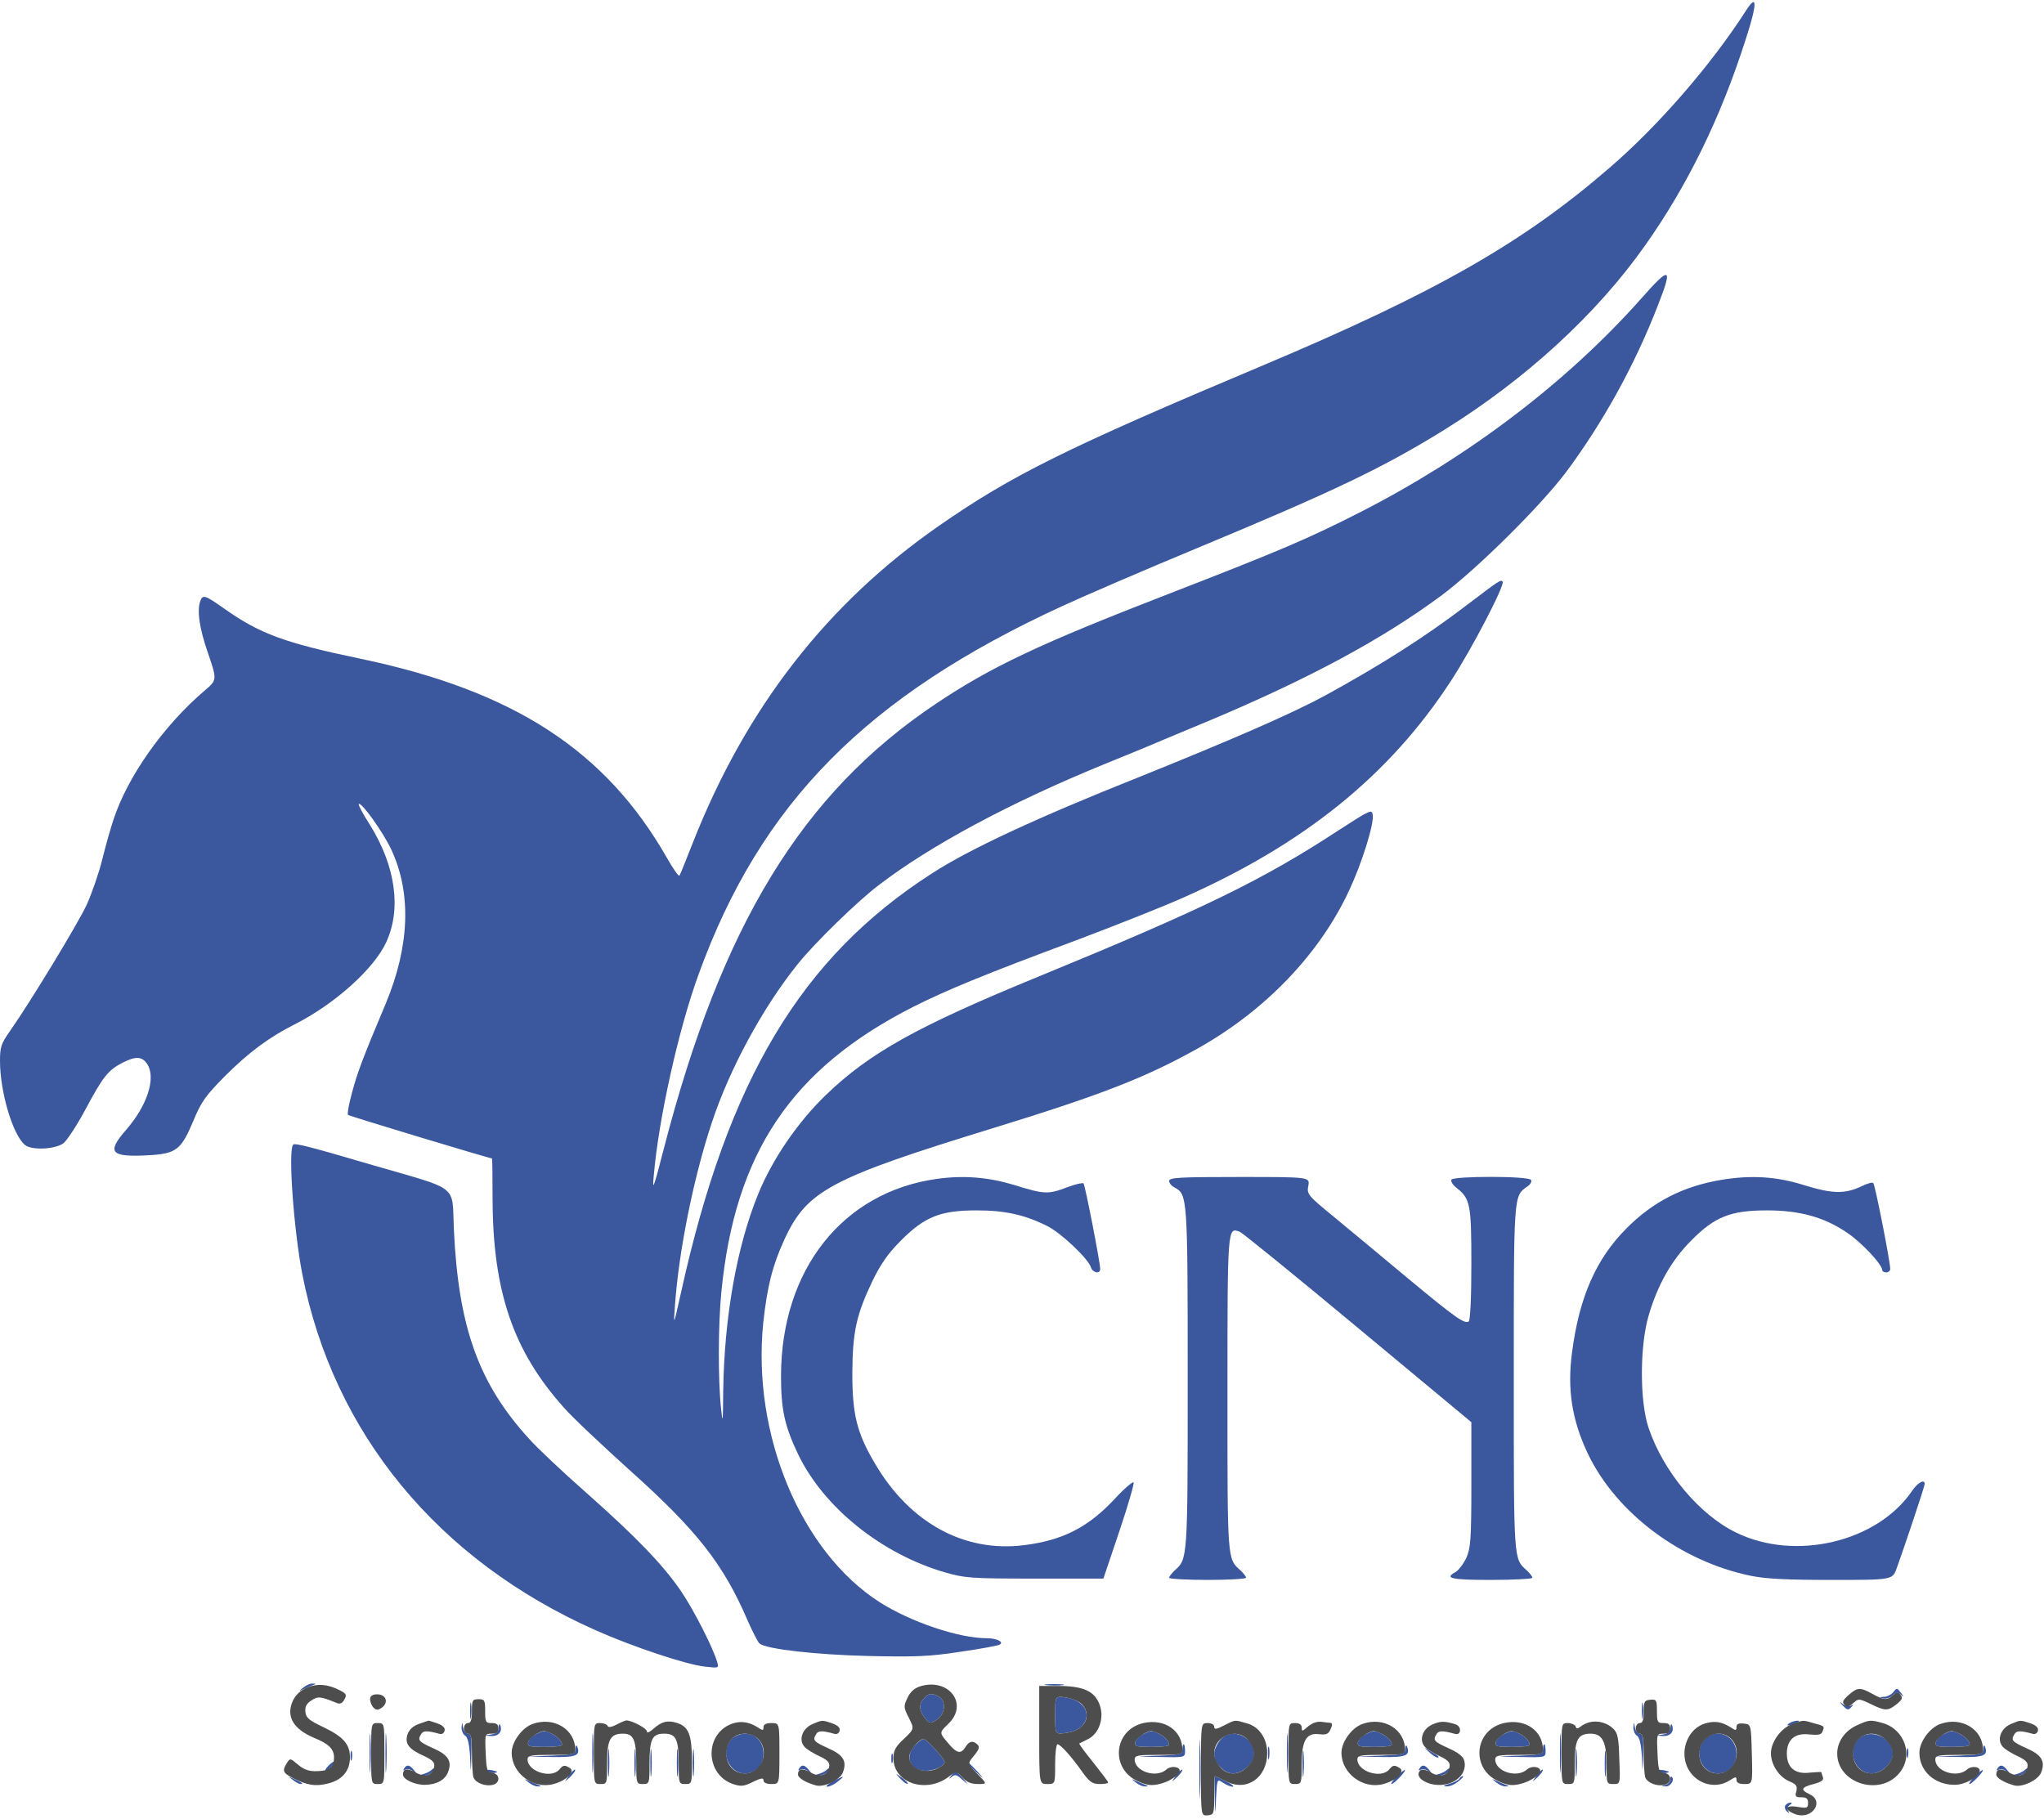
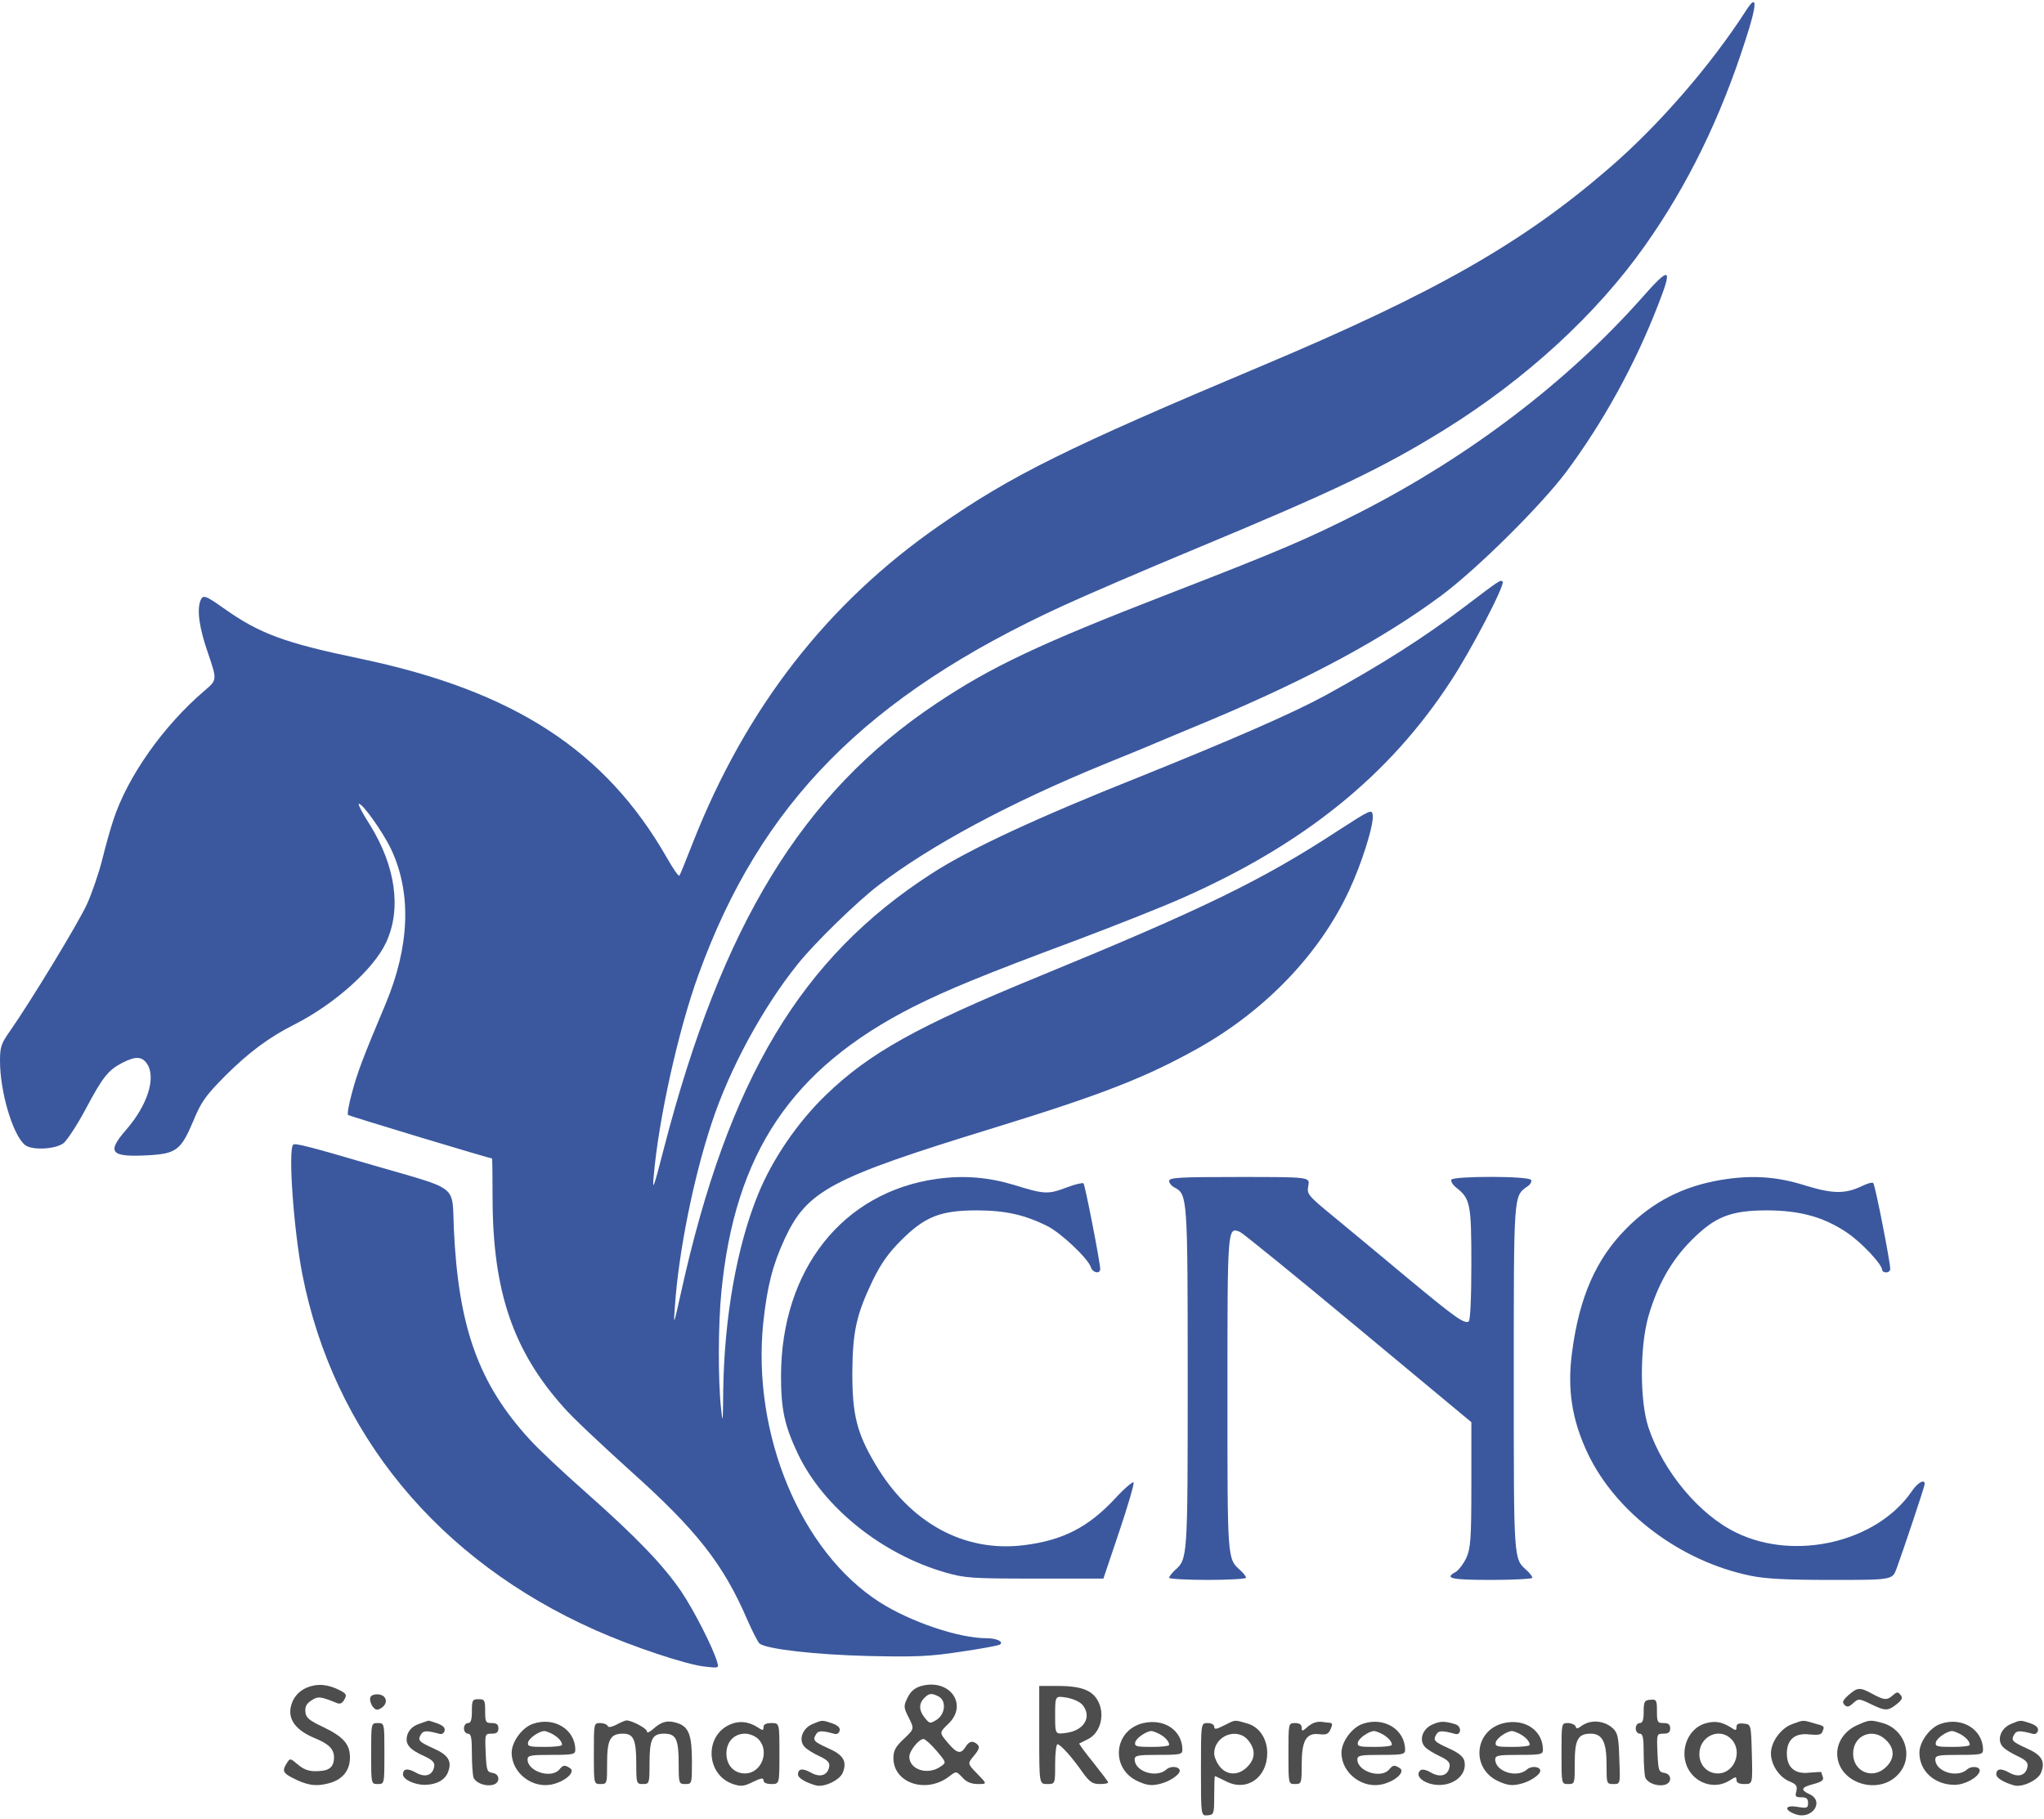
<svg xmlns="http://www.w3.org/2000/svg" version="1.0" width="771pt" height="686pt" viewBox="0 0 771 686" preserveAspectRatio="xMidYMid meet">
  <g transform="translate(0,686) scale(0.1,-0.1)" fill="#000000" stroke="none">
    <path fill="#3B589E" d="M6586 6820 c-132 -205 -329 -433 -516 -594 -327 -283 -657 -471 -1310 -746 -737 -310 -944 -413 -1216 -602 -423 -293 -729 -687 -929 -1193 -26 -66 -49 -124 -52 -128 -3 -5 -24 26 -48 68 -231 404 -577 629 -1155 750 -288 60 -380 94 -517 191 -68 48 -78 52 -87 28 -14 -36 -4 -105 29 -199 34 -100 34 -100 -13 -140 -156 -133 -292 -326 -345 -490 -9 -27 -28 -93 -41 -146 -13 -53 -40 -130 -58 -170 -33 -72 -213 -368 -290 -478 -34 -48 -38 -61 -38 -113 0 -117 48 -279 94 -317 25 -21 113 -17 145 6 14 11 52 69 84 129 65 122 85 147 139 175 49 25 73 24 92 -3 36 -52 3 -157 -79 -251 -74 -85 -58 -103 86 -95 104 6 122 20 168 129 30 73 46 95 120 170 89 89 166 146 261 194 151 76 301 210 347 311 58 126 35 287 -62 443 -26 40 -44 75 -42 78 10 9 92 -106 123 -172 77 -165 69 -365 -21 -581 -86 -204 -107 -260 -127 -335 -12 -44 -19 -82 -15 -85 4 -4 533 -164 543 -164 1 0 2 -69 2 -153 1 -349 78 -574 269 -787 31 -36 143 -141 247 -235 255 -228 355 -356 446 -568 19 -43 39 -82 45 -87 26 -21 209 -42 410 -47 178 -4 231 -2 348 16 76 11 142 23 148 27 17 10 -11 24 -49 24 -106 0 -288 62 -404 136 -298 191 -482 634 -439 1054 15 138 35 217 81 317 85 182 173 229 785 417 416 128 578 192 775 302 254 143 458 356 569 595 47 100 94 249 89 284 -3 23 -8 21 -127 -56 -290 -190 -513 -298 -1136 -554 -454 -186 -635 -287 -799 -445 -107 -103 -202 -242 -256 -374 -81 -198 -128 -466 -132 -741 -1 -121 -2 -130 -8 -70 -12 109 -11 321 1 441 51 525 265 843 724 1076 128 64 260 119 620 253 143 54 320 124 394 157 458 202 781 462 1013 818 79 120 206 365 196 376 -8 8 -12 5 -141 -93 -154 -117 -314 -219 -527 -336 -127 -69 -350 -166 -700 -307 -387 -154 -645 -274 -785 -365 -493 -317 -769 -778 -946 -1580 -29 -130 -29 -130 -23 -50 14 203 70 483 139 690 67 203 192 434 324 598 62 78 227 239 307 299 196 150 495 310 844 453 102 41 205 84 230 95 25 10 104 44 175 73 373 157 648 305 870 469 135 100 377 340 473 468 139 187 259 404 346 629 57 145 46 149 -63 25 -280 -315 -648 -595 -1056 -804 -202 -103 -306 -147 -726 -310 -488 -189 -670 -275 -879 -415 -504 -337 -808 -835 -1026 -1678 -39 -152 -44 -164 -38 -102 18 212 93 551 169 759 234 646 634 1051 1375 1391 80 37 305 134 500 215 522 217 706 305 937 448 308 191 576 437 759 697 159 225 284 480 378 774 45 137 45 179 2 111z" />
    <path fill="#3B589E" d="M1106 2542 c-20 -19 2 -321 34 -487 117 -601 512 -1081 1107 -1345 139 -62 343 -130 412 -137 53 -6 53 -6 46 18 -15 52 -86 192 -135 265 -69 101 -169 205 -361 375 -85 75 -182 166 -213 201 -191 209 -267 422 -284 791 -8 172 26 145 -307 242 -235 69 -293 84 -299 77z" />
    <path fill="#3B589E" d="M3535 2413 c-356 -49 -588 -342 -589 -743 0 -126 13 -188 64 -295 96 -201 316 -378 556 -447 73 -21 98 -23 338 -23 l258 0 60 178 c33 98 57 181 54 185 -4 3 -35 -23 -69 -60 -102 -110 -199 -159 -345 -177 -225 -28 -430 84 -561 307 -69 116 -86 186 -86 342 1 157 15 220 77 350 31 63 58 102 107 151 90 90 149 113 286 113 107 0 182 -17 267 -60 51 -26 153 -122 163 -155 7 -21 35 -26 35 -6 0 24 -57 317 -63 323 -3 3 -31 -3 -62 -15 -72 -27 -84 -27 -200 9 -96 29 -189 37 -290 23z" />
    <path fill="#3B589E" d="M4410 2405 c0 -8 9 -19 21 -25 48 -26 49 -35 49 -720 0 -683 0 -681 -49 -724 -11 -11 -21 -23 -21 -28 0 -4 65 -8 145 -8 80 0 145 4 145 8 0 5 -9 17 -21 28 -50 45 -49 33 -49 667 0 634 0 628 47 610 11 -5 212 -168 446 -363 l427 -355 0 -235 c0 -209 -3 -240 -19 -277 -11 -23 -29 -46 -40 -53 -45 -24 -18 -30 134 -30 85 0 155 4 155 8 0 5 -9 17 -21 28 -50 45 -49 29 -49 724 0 700 -1 687 51 724 12 8 18 19 14 25 -8 15 -291 15 -300 1 -4 -6 5 -20 19 -31 52 -41 56 -61 56 -288 0 -126 -4 -212 -10 -216 -16 -10 -49 13 -225 159 -93 78 -219 182 -278 231 -105 86 -108 90 -102 122 6 33 6 33 -260 33 -226 0 -265 -2 -265 -15z" />
    <path fill="#3B589E" d="M6492 2409 c-143 -24 -257 -82 -357 -183 -114 -114 -178 -259 -205 -466 -19 -140 -1 -257 60 -385 107 -223 350 -405 612 -459 57 -12 137 -16 307 -16 229 0 229 0 245 43 28 77 106 310 106 319 0 20 -27 5 -49 -28 -131 -191 -439 -264 -661 -156 -140 67 -277 232 -332 397 -33 100 -33 304 0 420 34 117 86 210 162 286 88 89 148 113 285 113 123 0 215 -25 302 -84 54 -36 133 -120 133 -142 0 -4 7 -8 15 -8 8 0 15 6 15 13 0 27 -57 318 -64 324 -3 4 -22 -1 -42 -11 -65 -31 -111 -30 -218 3 -105 33 -200 39 -314 20z" />
-     <path fill="#3B589E" d="M1144 494 c-19 -15 -19 -15 1 -6 11 5 27 12 35 15 13 5 13 6 -1 6 -8 1 -24 -6 -35 -15z" />
-     <path fill="#3B589E" d="M3948 503 c18 -2 45 -2 60 0 15 2 0 4 -33 4 -33 0 -45 -2 -27 -4z" />
-     <path fill="#3B589E" d="M7140 475 c-7 -8 -22 -16 -34 -16 -18 -1 -18 -2 -3 -6 10 -3 26 2 36 11 14 13 20 13 31 3 12 -10 12 -9 1 6 -16 21 -16 21 -31 2z" />
-     <path fill="#3B589E" d="M3486 454 c-21 -21 -20 -47 3 -75 18 -22 19 -22 45 -6 32 22 36 71 7 87 -27 14 -37 13 -55 -6z" />
-     <path fill="#3B589E" d="M3980 390 c0 -73 0 -73 42 -67 102 14 102 117 1 133 -43 7 -43 7 -43 -66z" />
-     <path fill="#3B589E" d="M1773 405 c0 -27 2 -38 4 -22 2 15 2 37 0 50 -2 12 -4 0 -4 -28z" />
-     <path fill="#3B589E" d="M6193 405 c0 -27 2 -38 4 -22 2 15 2 37 0 50 -2 12 -4 0 -4 -28z" />
-     <path fill="#3B589E" d="M6952 425 c15 -16 20 -17 30 -6 11 11 10 13 0 7 -7 -4 -21 -2 -30 5 -15 12 -15 11 0 -6z" />
-     <path fill="#3B589E" d="M6750 360 c-18 -12 -2 -12 25 0 13 6 15 9 5 9 -8 0 -22 -4 -30 -9z" />
-     <path fill="#3B589E" d="M1394 245 c0 -66 1 -92 3 -57 2 34 2 88 0 120 -2 31 -3 3 -3 -63z" />
-     <path fill="#3B589E" d="M1454 245 c0 -66 1 -92 3 -57 2 34 2 88 0 120 -2 31 -3 3 -3 -63z" />
-     <path fill="#3B589E" d="M1741 343 c0 -12 6 -26 13 -30 10 -6 16 -30 19 -78 3 -70 3 -70 5 8 2 61 -1 77 -12 77 -8 0 -17 10 -19 23 -4 22 -4 22 -6 0z" />
-     <path fill="#3B589E" d="M1881 343 c-1 -16 -9 -23 -28 -26 -28 -4 -28 -4 0 -6 28 -1 43 17 34 41 -3 7 -6 3 -6 -9z" />
-     <path fill="#3B589E" d="M2234 245 c0 -66 1 -92 3 -57 2 34 2 88 0 120 -2 31 -3 3 -3 -63z" />
-     <path fill="#3B589E" d="M4524 185 c0 -99 2 -138 3 -87 2 51 2 132 0 180 -1 48 -3 6 -3 -93z" />
-     <path fill="#3B589E" d="M4854 245 c0 -66 1 -92 3 -57 2 34 2 88 0 120 -2 31 -3 3 -3 -63z" />
-     <path fill="#3B589E" d="M5884 245 c0 -66 1 -92 3 -57 2 34 2 88 0 120 -2 31 -3 3 -3 -63z" />
-     <path fill="#3B589E" d="M6161 343 c0 -12 6 -26 13 -30 10 -6 16 -30 19 -78 3 -70 3 -70 5 8 2 61 -1 77 -12 77 -8 0 -17 10 -19 23 -4 22 -4 22 -6 0z" />
-     <path fill="#3B589E" d="M6301 343 c-1 -16 -9 -23 -28 -26 -28 -4 -28 -4 0 -6 28 -1 43 17 34 41 -3 7 -6 3 -6 -9z" />
-     <path fill="#3B589E" d="M2020 317 c-14 -7 -26 -20 -28 -30 -3 -15 5 -17 62 -17 36 0 66 3 66 8 0 13 -15 29 -37 41 -27 14 -32 14 -63 -2z" />
-     <path fill="#3B589E" d="M4310 317 c-14 -7 -26 -20 -28 -30 -3 -15 5 -17 62 -17 36 0 66 3 66 8 0 13 -15 29 -37 41 -27 14 -32 14 -63 -2z" />
-     <path fill="#3B589E" d="M5150 317 c-14 -7 -26 -20 -28 -30 -3 -15 5 -17 62 -17 36 0 66 3 66 8 0 13 -15 29 -37 41 -27 14 -32 14 -63 -2z" />
-     <path fill="#3B589E" d="M5670 317 c-14 -7 -26 -20 -28 -30 -3 -15 5 -17 62 -17 36 0 66 3 66 8 0 13 -15 29 -37 41 -27 14 -32 14 -63 -2z" />
-     <path fill="#3B589E" d="M7330 317 c-14 -7 -26 -20 -28 -30 -3 -15 5 -17 62 -17 36 0 66 3 66 8 0 13 -15 29 -37 41 -27 14 -32 14 -63 -2z" />
-     <path fill="#3B589E" d="M2760 300 c-45 -45 -13 -130 50 -130 41 0 70 31 70 75 0 44 -29 75 -70 75 -17 0 -39 -9 -50 -20z" />
-     <path fill="#3B589E" d="M4601 294 c-12 -15 -21 -37 -21 -49 0 -36 37 -75 71 -75 37 0 79 39 79 73 0 69 -88 104 -129 51z" />
-     <path fill="#3B589E" d="M6430 298 c-44 -47 -13 -128 50 -128 41 0 70 31 70 75 0 67 -75 101 -120 53z" />
-     <path fill="#3B589E" d="M7010 300 c-45 -45 -13 -130 50 -130 38 0 80 39 80 75 0 61 -87 98 -130 55z" />
-     <path fill="#3B589E" d="M3452 277 c-42 -44 -19 -97 41 -97 18 0 43 7 55 16 22 15 22 15 -15 59 -21 25 -43 44 -49 45 -6 0 -20 -10 -32 -23z" />
-     <path fill="#3B589E" d="M2293 210 c0 -47 2 -66 4 -42 2 23 2 61 0 85 -2 23 -4 4 -4 -43z" />
-     <path fill="#3B589E" d="M2393 210 c0 -47 2 -66 4 -42 2 23 2 61 0 85 -2 23 -4 4 -4 -43z" />
-     <path fill="#3B589E" d="M2453 210 c0 -47 2 -66 4 -42 2 23 2 61 0 85 -2 23 -4 4 -4 -43z" />
-     <path fill="#3B589E" d="M2553 210 c0 -47 2 -66 4 -42 2 23 2 61 0 85 -2 23 -4 4 -4 -43z" />
-     <path fill="#3B589E" d="M2613 210 c0 -47 2 -66 4 -42 2 23 2 61 0 85 -2 23 -4 4 -4 -43z" />
-     <path fill="#3B589E" d="M5943 210 c0 -47 2 -66 4 -42 2 23 2 61 0 85 -2 23 -4 4 -4 -43z" />
-     <path fill="#3B589E" d="M2171 263 c-1 -21 -6 -22 -93 -26 l-93 -3 93 -2 c95 -2 113 5 99 40 -3 7 -6 3 -6 -9z" />
-     <path fill="#3B589E" d="M4460 260 c0 -17 -8 -20 -92 -23 -93 -3 -93 -3 5 -5 97 -2 97 -2 97 23 0 14 -2 25 -5 25 -3 0 -5 -9 -5 -20z" />
-     <path fill="#3B589E" d="M4783 245 c0 -22 2 -30 4 -17 2 12 2 30 0 40 -3 9 -5 -1 -4 -23z" />
-     <path fill="#3B589E" d="M4913 205 c0 -44 2 -61 4 -37 2 23 2 59 0 80 -2 20 -4 1 -4 -43z" />
-     <path fill="#3B589E" d="M5301 263 c-1 -21 -6 -22 -93 -26 l-93 -3 93 -2 c95 -2 113 5 99 40 -3 7 -6 3 -6 -9z" />
-     <path fill="#3B589E" d="M5388 253 c13 -13 28 -23 35 -23 7 0 3 6 -8 12 -11 6 -27 16 -35 22 -9 6 -5 1 8 -11z" />
-     <path fill="#3B589E" d="M5820 260 c0 -17 -8 -20 -92 -23 -93 -3 -93 -3 5 -5 97 -2 97 -2 97 23 0 14 -2 25 -5 25 -3 0 -5 -9 -5 -20z" />
-     <path fill="#3B589E" d="M6053 205 c0 -44 2 -61 4 -37 2 23 2 59 0 80 -2 20 -4 1 -4 -43z" />
-     <path fill="#3B589E" d="M7481 263 c-1 -21 -6 -22 -93 -26 l-93 -3 93 -2 c95 -2 113 5 99 40 -3 7 -6 3 -6 -9z" />
-     <path fill="#3B589E" d="M7192 245 c0 -16 2 -22 5 -12 2 9 2 23 0 30 -3 6 -5 -1 -5 -18z" />
-     <path fill="#3B589E" d="M1322 235 c0 -16 2 -22 5 -12 2 9 2 23 0 30 -3 6 -5 -1 -5 -18z" />
-     <path fill="#3B589E" d="M3362 225 c0 -16 2 -22 5 -12 2 9 2 23 0 30 -3 6 -5 -1 -5 -18z" />
-     <path fill="#3B589E" d="M1238 198 c-10 -10 -14 -18 -9 -18 10 0 36 29 30 34 -2 1 -12 -6 -21 -16z" />
-     <path fill="#3B589E" d="M3650 207 c0 -2 15 -16 33 -33 32 -29 32 -29 3 4 -28 30 -36 37 -36 29z" />
-     <path fill="#3B589E" d="M1524 188 c-4 -7 -3 -8 5 -4 6 4 20 2 29 -6 15 -12 16 -11 3 5 -16 20 -27 22 -37 5z" />
-     <path fill="#3B589E" d="M3014 188 c-4 -7 -3 -8 5 -4 6 4 20 2 29 -6 15 -12 16 -11 3 5 -16 20 -27 22 -37 5z" />
-     <path fill="#3B589E" d="M5354 188 c-4 -7 -3 -8 5 -4 6 4 20 2 29 -6 15 -12 16 -11 3 5 -16 20 -27 22 -37 5z" />
-     <path fill="#3B589E" d="M7534 188 c-4 -7 -3 -8 5 -4 6 4 20 2 29 -6 15 -12 16 -11 3 5 -16 20 -27 22 -37 5z" />
-     <path fill="#3B589E" d="M1625 181 c-6 -5 -19 -11 -30 -14 -19 -4 -19 -5 1 -6 12 0 27 6 34 14 14 16 10 20 -5 6z" />
-     <path fill="#3B589E" d="M1838 178 c6 -6 18 -8 28 -6 14 3 12 5 -9 10 -19 3 -25 2 -19 -4z" />
-     <path fill="#3B589E" d="M2146 162 c-19 -27 -19 -27 5 -5 12 12 21 24 18 27 -2 2 -13 -8 -23 -22z" />
-     <path fill="#3B589E" d="M3115 181 c-6 -5 -19 -11 -30 -14 -19 -4 -19 -5 1 -6 12 0 27 6 34 14 14 16 10 20 -5 6z" />
-     <path fill="#3B589E" d="M4436 162 c-19 -27 -19 -27 5 -5 12 12 21 24 18 27 -2 2 -13 -8 -23 -22z" />
-     <path fill="#3B589E" d="M5268 158 c-15 -15 -23 -28 -19 -28 9 0 56 49 50 53 -2 1 -16 -10 -31 -25z" />
-     <path fill="#3B589E" d="M5455 181 c-6 -5 -19 -11 -30 -14 -19 -4 -19 -5 1 -6 12 0 27 6 34 14 14 16 10 20 -5 6z" />
-     <path fill="#3B589E" d="M5796 162 c-19 -27 -19 -27 5 -5 12 12 21 24 18 27 -2 2 -13 -8 -23 -22z" />
-     <path fill="#3B589E" d="M6258 178 c6 -6 18 -8 28 -6 14 3 12 5 -9 10 -19 3 -25 2 -19 -4z" />
-     <path fill="#3B589E" d="M7448 158 c-15 -15 -23 -28 -19 -28 9 0 56 49 50 53 -2 1 -16 -10 -31 -25z" />
-     <path fill="#3B589E" d="M7635 181 c-6 -5 -19 -11 -30 -14 -19 -4 -19 -5 1 -6 12 0 27 6 34 14 14 16 10 20 -5 6z" />
-     <path fill="#3B589E" d="M3589 163 c-11 -15 -11 -16 1 -6 11 10 19 9 39 -10 26 -22 26 -22 2 6 -14 15 -25 27 -27 27 -1 0 -8 -8 -15 -17z" />
-     <path fill="#3B589E" d="M3397 149 c12 -12 24 -21 27 -18 2 2 -8 13 -22 23 -27 19 -27 19 -5 -5z" />
-     <path fill="#3B589E" d="M1104 146 c11 -9 24 -16 30 -16 12 0 7 5 -24 19 -24 11 -24 11 -6 -3z" />
-     <path fill="#3B589E" d="M3140 139 c-19 -11 -28 -19 -19 -19 9 0 27 9 40 20 29 23 25 23 -21 -1z" />
-     <path fill="#3B589E" d="M4582 83 c2 -78 2 -78 5 -5 4 72 4 72 26 57 12 -8 28 -15 36 -15 9 0 -2 9 -24 20 -22 11 -41 20 -42 20 -2 0 -2 -35 -1 -77z" />
-     <path fill="#3B589E" d="M5505 150 c-3 -5 -20 -14 -38 -19 -23 -7 -26 -9 -11 -10 12 -1 32 8 45 19 13 10 21 19 17 20 -4 0 -10 -4 -13 -10z" />
-     <path fill="#3B589E" d="M6300 147 c0 -8 -8 -18 -17 -20 -17 -4 -17 -5 0 -6 18 -1 35 25 23 36 -3 4 -6 -1 -6 -10z" />
-     <path fill="#3B589E" d="M1994 136 c11 -9 27 -16 35 -15 14 0 14 1 1 6 -8 3 -24 10 -35 15 -20 9 -20 9 -1 -6z" />
-     <path fill="#3B589E" d="M4284 136 c11 -9 27 -16 35 -15 14 0 14 1 1 6 -8 3 -24 10 -35 15 -20 9 -20 9 -1 -6z" />
-     <path fill="#3B589E" d="M5644 136 c11 -9 27 -16 35 -15 14 0 14 1 1 6 -8 3 -24 10 -35 15 -20 9 -20 9 -1 -6z" />
-     <path fill="#3B589E" d="M6734 49 c-3 -6 -1 -16 6 -22 10 -9 11 -9 5 2 -4 8 -2 17 6 22 9 6 10 9 2 9 -6 0 -15 -5 -19 -11z" />
    <path fill="#4D4D4D" d="M1158 494 c-24 -10 -42 -27 -53 -49 -27 -59 0 -107 80 -141 55 -22 75 -42 75 -74 0 -31 -15 -47 -45 -50 -43 -5 -65 1 -92 24 -28 24 -29 24 -41 5 -18 -28 -15 -37 20 -55 55 -29 89 -34 135 -22 54 13 83 48 83 98 0 50 -24 78 -101 115 -53 25 -65 35 -67 57 -2 20 4 31 22 43 26 17 34 16 98 -10 11 -4 20 0 27 14 10 17 7 22 -16 34 -46 24 -86 27 -125 11z" />
    <path fill="#4D4D4D" d="M3472 499 c-22 -7 -38 -20 -49 -44 -15 -31 -15 -36 5 -75 21 -42 21 -42 -19 -80 -31 -29 -39 -44 -39 -72 0 -96 126 -136 212 -68 25 19 25 19 48 -5 16 -18 34 -25 59 -25 35 0 35 0 -3 39 -37 38 -37 38 -12 68 19 23 22 33 14 41 -17 17 -32 15 -46 -8 -18 -29 -33 -25 -68 17 -31 37 -31 37 2 69 79 74 5 175 -104 143z m69 -39 c29 -16 25 -65 -7 -87 -26 -16 -27 -16 -45 6 -23 28 -24 54 -3 75 18 19 28 20 55 6z m-8 -205 c37 -44 37 -44 15 -59 -48 -34 -118 -12 -118 37 0 22 36 67 54 67 6 -1 28 -20 49 -45z" />
    <path fill="#4D4D4D" d="M3920 315 c0 -185 0 -185 30 -185 30 0 30 0 30 75 0 41 4 75 9 75 11 0 56 -50 96 -108 25 -34 36 -42 63 -42 17 0 32 2 32 6 0 3 -25 36 -56 75 -31 38 -55 71 -53 72 2 1 18 9 34 17 43 22 62 84 41 134 -20 48 -63 66 -156 66 l-70 0 0 -185z m163 114 c37 -45 7 -97 -61 -106 -42 -6 -42 -6 -42 67 0 73 0 73 43 66 24 -4 49 -15 60 -27z" />
    <path fill="#4D4D4D" d="M6973 466 c-22 -20 -25 -27 -16 -37 10 -10 17 -9 33 6 20 18 22 18 66 -3 55 -27 65 -27 98 -1 21 17 24 24 15 35 -10 13 -14 12 -29 -1 -22 -20 -33 -19 -77 5 -48 26 -56 25 -90 -4z" />
    <path fill="#4D4D4D" d="M1397 457 c-3 -8 1 -23 8 -34 11 -14 18 -16 32 -7 28 17 23 48 -8 52 -16 2 -29 -3 -32 -11z" />
    <path fill="#4D4D4D" d="M1780 405 c0 -33 -4 -45 -15 -45 -8 0 -15 -9 -15 -20 0 -11 7 -20 15 -20 12 0 15 -15 15 -74 0 -41 3 -82 6 -91 8 -21 45 -35 73 -28 29 7 27 41 -1 45 -21 3 -23 9 -26 76 -3 71 -3 72 23 72 18 0 25 5 25 20 0 15 -7 20 -25 20 -23 0 -25 4 -25 45 0 41 -2 45 -25 45 -23 0 -25 -4 -25 -45z" />
    <path fill="#4D4D4D" d="M6200 403 c0 -32 -4 -43 -15 -43 -8 0 -15 -9 -15 -20 0 -11 7 -20 15 -20 12 0 15 -15 15 -74 0 -41 3 -82 6 -91 8 -21 45 -35 73 -28 29 7 27 41 -1 45 -21 3 -23 9 -26 76 -3 71 -3 72 23 72 18 0 25 5 25 20 0 15 -7 20 -25 20 -23 0 -25 4 -25 45 0 42 -2 45 -25 43 -22 -2 -25 -7 -25 -45z" />
    <path fill="#4D4D4D" d="M1581 357 c-23 -8 -37 -21 -44 -40 -11 -35 5 -56 64 -82 30 -14 39 -24 37 -38 -5 -34 -34 -44 -69 -24 -32 18 -49 15 -49 -7 0 -19 46 -40 84 -39 44 1 75 19 86 48 16 41 1 65 -56 90 -55 25 -60 30 -45 54 8 13 23 13 70 0 8 -2 16 3 18 12 3 11 -6 20 -28 28 -18 6 -32 11 -33 10 -1 0 -16 -5 -35 -12z" />
    <path fill="#4D4D4D" d="M2010 357 c-41 -14 -80 -68 -80 -109 0 -78 82 -139 158 -118 49 13 83 47 62 60 -20 13 -26 12 -40 -5 -30 -36 -120 -8 -120 38 0 15 13 17 90 17 82 0 90 2 90 19 0 77 -80 126 -160 98z m73 -38 c22 -12 37 -28 37 -41 0 -5 -30 -8 -66 -8 -57 0 -65 2 -62 17 3 16 41 42 61 43 5 0 18 -5 30 -11z" />
    <path fill="#4D4D4D" d="M2325 354 c-19 -10 -31 -11 -33 -5 -2 6 -15 11 -28 11 -24 0 -24 0 -24 -115 0 -115 0 -115 25 -115 25 0 25 1 25 79 0 89 12 111 60 111 40 0 50 -23 50 -114 0 -74 1 -76 25 -76 24 0 25 2 25 76 0 94 10 114 55 114 45 0 55 -20 55 -114 0 -74 1 -76 25 -76 25 0 25 1 25 85 0 100 -12 131 -55 145 -36 12 -60 6 -92 -23 -14 -12 -23 -16 -23 -8 0 11 -57 41 -77 41 -4 0 -21 -7 -38 -16z" />
    <path fill="#4D4D4D" d="M2748 352 c-93 -47 -82 -189 17 -222 30 -10 41 -9 75 8 31 15 40 16 40 6 0 -9 11 -14 30 -14 30 0 30 0 30 115 0 115 0 115 -30 115 -20 0 -30 -5 -30 -15 0 -14 -3 -14 -22 -1 -36 23 -73 26 -110 8z m112 -52 c45 -45 13 -130 -50 -130 -41 0 -70 31 -70 75 0 44 29 75 70 75 17 0 39 -9 50 -20z" />
    <path fill="#4D4D4D" d="M3064 356 c-38 -17 -53 -60 -29 -86 8 -9 34 -25 56 -35 30 -14 39 -24 37 -38 -5 -34 -34 -44 -69 -24 -32 18 -49 15 -49 -7 0 -13 28 -30 67 -41 31 -9 91 20 102 48 17 43 2 67 -55 92 -55 25 -60 30 -45 54 8 13 23 13 70 0 8 -2 16 3 18 12 3 11 -6 20 -28 28 -39 13 -37 13 -75 -3z" />
    <path fill="#4D4D4D" d="M4313 360 c-113 -26 -126 -173 -20 -220 33 -15 51 -17 80 -10 37 8 77 35 77 50 0 16 -34 20 -50 5 -38 -34 -120 -8 -120 38 0 15 13 17 90 17 82 0 90 2 90 19 0 73 -68 119 -147 101z m60 -41 c22 -12 37 -28 37 -41 0 -5 -30 -8 -66 -8 -57 0 -65 2 -62 17 3 16 41 42 61 43 5 0 18 -5 30 -11z" />
    <path fill="#4D4D4D" d="M4617 351 c-29 -15 -37 -16 -37 -5 0 8 -10 14 -25 14 -25 0 -25 0 -25 -175 0 -175 0 -175 25 -173 24 2 25 5 25 75 0 40 1 73 3 73 1 0 20 -9 42 -20 78 -40 155 14 155 107 0 55 -31 100 -77 112 -48 14 -42 14 -86 -8z m92 -57 c28 -35 26 -69 -4 -99 -33 -34 -77 -33 -104 1 -12 15 -21 37 -21 49 0 68 88 101 129 49z" />
    <path fill="#4D4D4D" d="M4960 362 c-8 -2 -23 -11 -32 -20 -16 -14 -18 -13 -18 1 0 11 -8 17 -25 17 -25 0 -25 0 -25 -115 0 -115 0 -115 25 -115 24 0 25 2 25 73 0 91 17 121 66 115 26 -3 35 0 43 19 8 17 7 23 -2 24 -6 0 -19 2 -27 3 -8 2 -22 1 -30 -2z" />
    <path fill="#4D4D4D" d="M5140 357 c-41 -14 -80 -68 -80 -109 0 -78 82 -139 158 -118 49 13 83 47 62 60 -20 13 -26 12 -40 -5 -30 -36 -120 -8 -120 38 0 15 13 17 90 17 82 0 90 2 90 19 0 77 -80 126 -160 98z m73 -38 c22 -12 37 -28 37 -41 0 -5 -30 -8 -66 -8 -57 0 -65 2 -62 17 3 16 41 42 61 43 5 0 18 -5 30 -11z" />
    <path fill="#4D4D4D" d="M5404 355 c-38 -16 -53 -59 -29 -85 8 -9 34 -25 56 -35 30 -14 39 -24 37 -38 -5 -35 -34 -44 -70 -24 -20 12 -35 14 -41 8 -17 -17 1 -39 38 -50 73 -20 144 28 128 88 -4 15 -23 30 -59 46 -55 25 -60 30 -45 54 8 13 23 13 70 0 23 -6 25 28 2 36 -41 13 -58 13 -87 0z" />
    <path fill="#4D4D4D" d="M5673 360 c-113 -26 -126 -173 -20 -220 33 -15 51 -17 80 -10 37 8 77 35 77 50 0 16 -34 20 -50 5 -38 -34 -120 -8 -120 38 0 15 13 17 90 17 82 0 90 2 90 19 0 73 -68 119 -147 101z m60 -41 c22 -12 37 -28 37 -41 0 -5 -30 -8 -66 -8 -57 0 -65 2 -62 17 3 16 41 42 61 43 5 0 18 -5 30 -11z" />
    <path fill="#4D4D4D" d="M5995 363 c-11 -3 -26 -10 -34 -17 -11 -8 -15 -8 -18 2 -3 6 -16 12 -29 12 -24 0 -24 0 -24 -115 0 -115 0 -115 25 -115 25 0 25 1 25 79 0 89 12 111 60 111 44 0 60 -31 60 -117 0 -72 0 -73 26 -73 26 0 26 0 22 95 -2 78 -6 98 -23 114 -22 22 -59 32 -90 24z" />
    <path fill="#4D4D4D" d="M6433 359 c-63 -18 -97 -96 -70 -162 28 -65 105 -90 162 -53 22 14 25 15 25 1 0 -10 10 -15 30 -15 31 0 31 0 28 113 -3 112 -3 112 -30 115 -20 2 -28 -1 -28 -13 0 -14 -3 -14 -22 -1 -34 21 -59 25 -95 15z m97 -59 c45 -45 13 -130 -50 -130 -40 0 -70 31 -70 73 0 67 75 102 120 57z" />
    <path fill="#4D4D4D" d="M6760 356 c-42 -15 -80 -67 -80 -110 0 -43 31 -90 70 -106 26 -11 30 -17 26 -37 -6 -20 -3 -23 19 -23 19 0 25 -5 25 -21 0 -20 -4 -21 -41 -15 -47 8 -51 -12 -6 -28 62 -22 111 49 52 76 -35 16 -31 26 16 38 30 8 39 15 35 26 -3 9 -6 17 -6 19 0 1 -20 0 -44 -2 -55 -7 -86 19 -86 72 0 53 31 79 86 72 32 -3 44 -1 48 10 9 22 9 21 -31 32 -44 13 -39 13 -83 -3z" />
    <path fill="#4D4D4D" d="M7003 351 c-45 -21 -73 -62 -73 -106 0 -112 160 -163 234 -74 55 65 21 165 -62 189 -48 13 -50 13 -99 -9z m112 -56 c32 -31 32 -69 0 -100 -49 -50 -125 -20 -125 50 0 70 76 100 125 50z" />
    <path fill="#4D4D4D" d="M7320 357 c-41 -14 -80 -68 -80 -109 0 -69 57 -121 133 -121 37 0 86 26 94 50 6 18 -29 24 -47 8 -38 -34 -120 -8 -120 38 0 15 13 17 90 17 82 0 90 2 90 19 0 77 -80 126 -160 98z m73 -38 c22 -12 37 -28 37 -41 0 -5 -30 -8 -66 -8 -57 0 -65 2 -62 17 3 16 41 42 61 43 5 0 18 -5 30 -11z" />
    <path fill="#4D4D4D" d="M7584 356 c-38 -17 -53 -60 -29 -86 8 -9 34 -25 56 -35 30 -14 39 -24 37 -38 -5 -34 -34 -44 -69 -24 -32 18 -49 15 -49 -7 0 -13 28 -30 67 -41 31 -9 91 20 102 48 17 43 2 67 -55 92 -55 25 -60 30 -45 54 8 13 23 13 70 0 8 -2 16 3 18 12 3 11 -6 20 -28 28 -39 13 -37 13 -75 -3z" />
    <path fill="#4D4D4D" d="M1400 245 c0 -115 0 -115 25 -115 25 0 25 0 25 115 0 115 0 115 -25 115 -25 0 -25 0 -25 -115z" />
  </g>
</svg>
